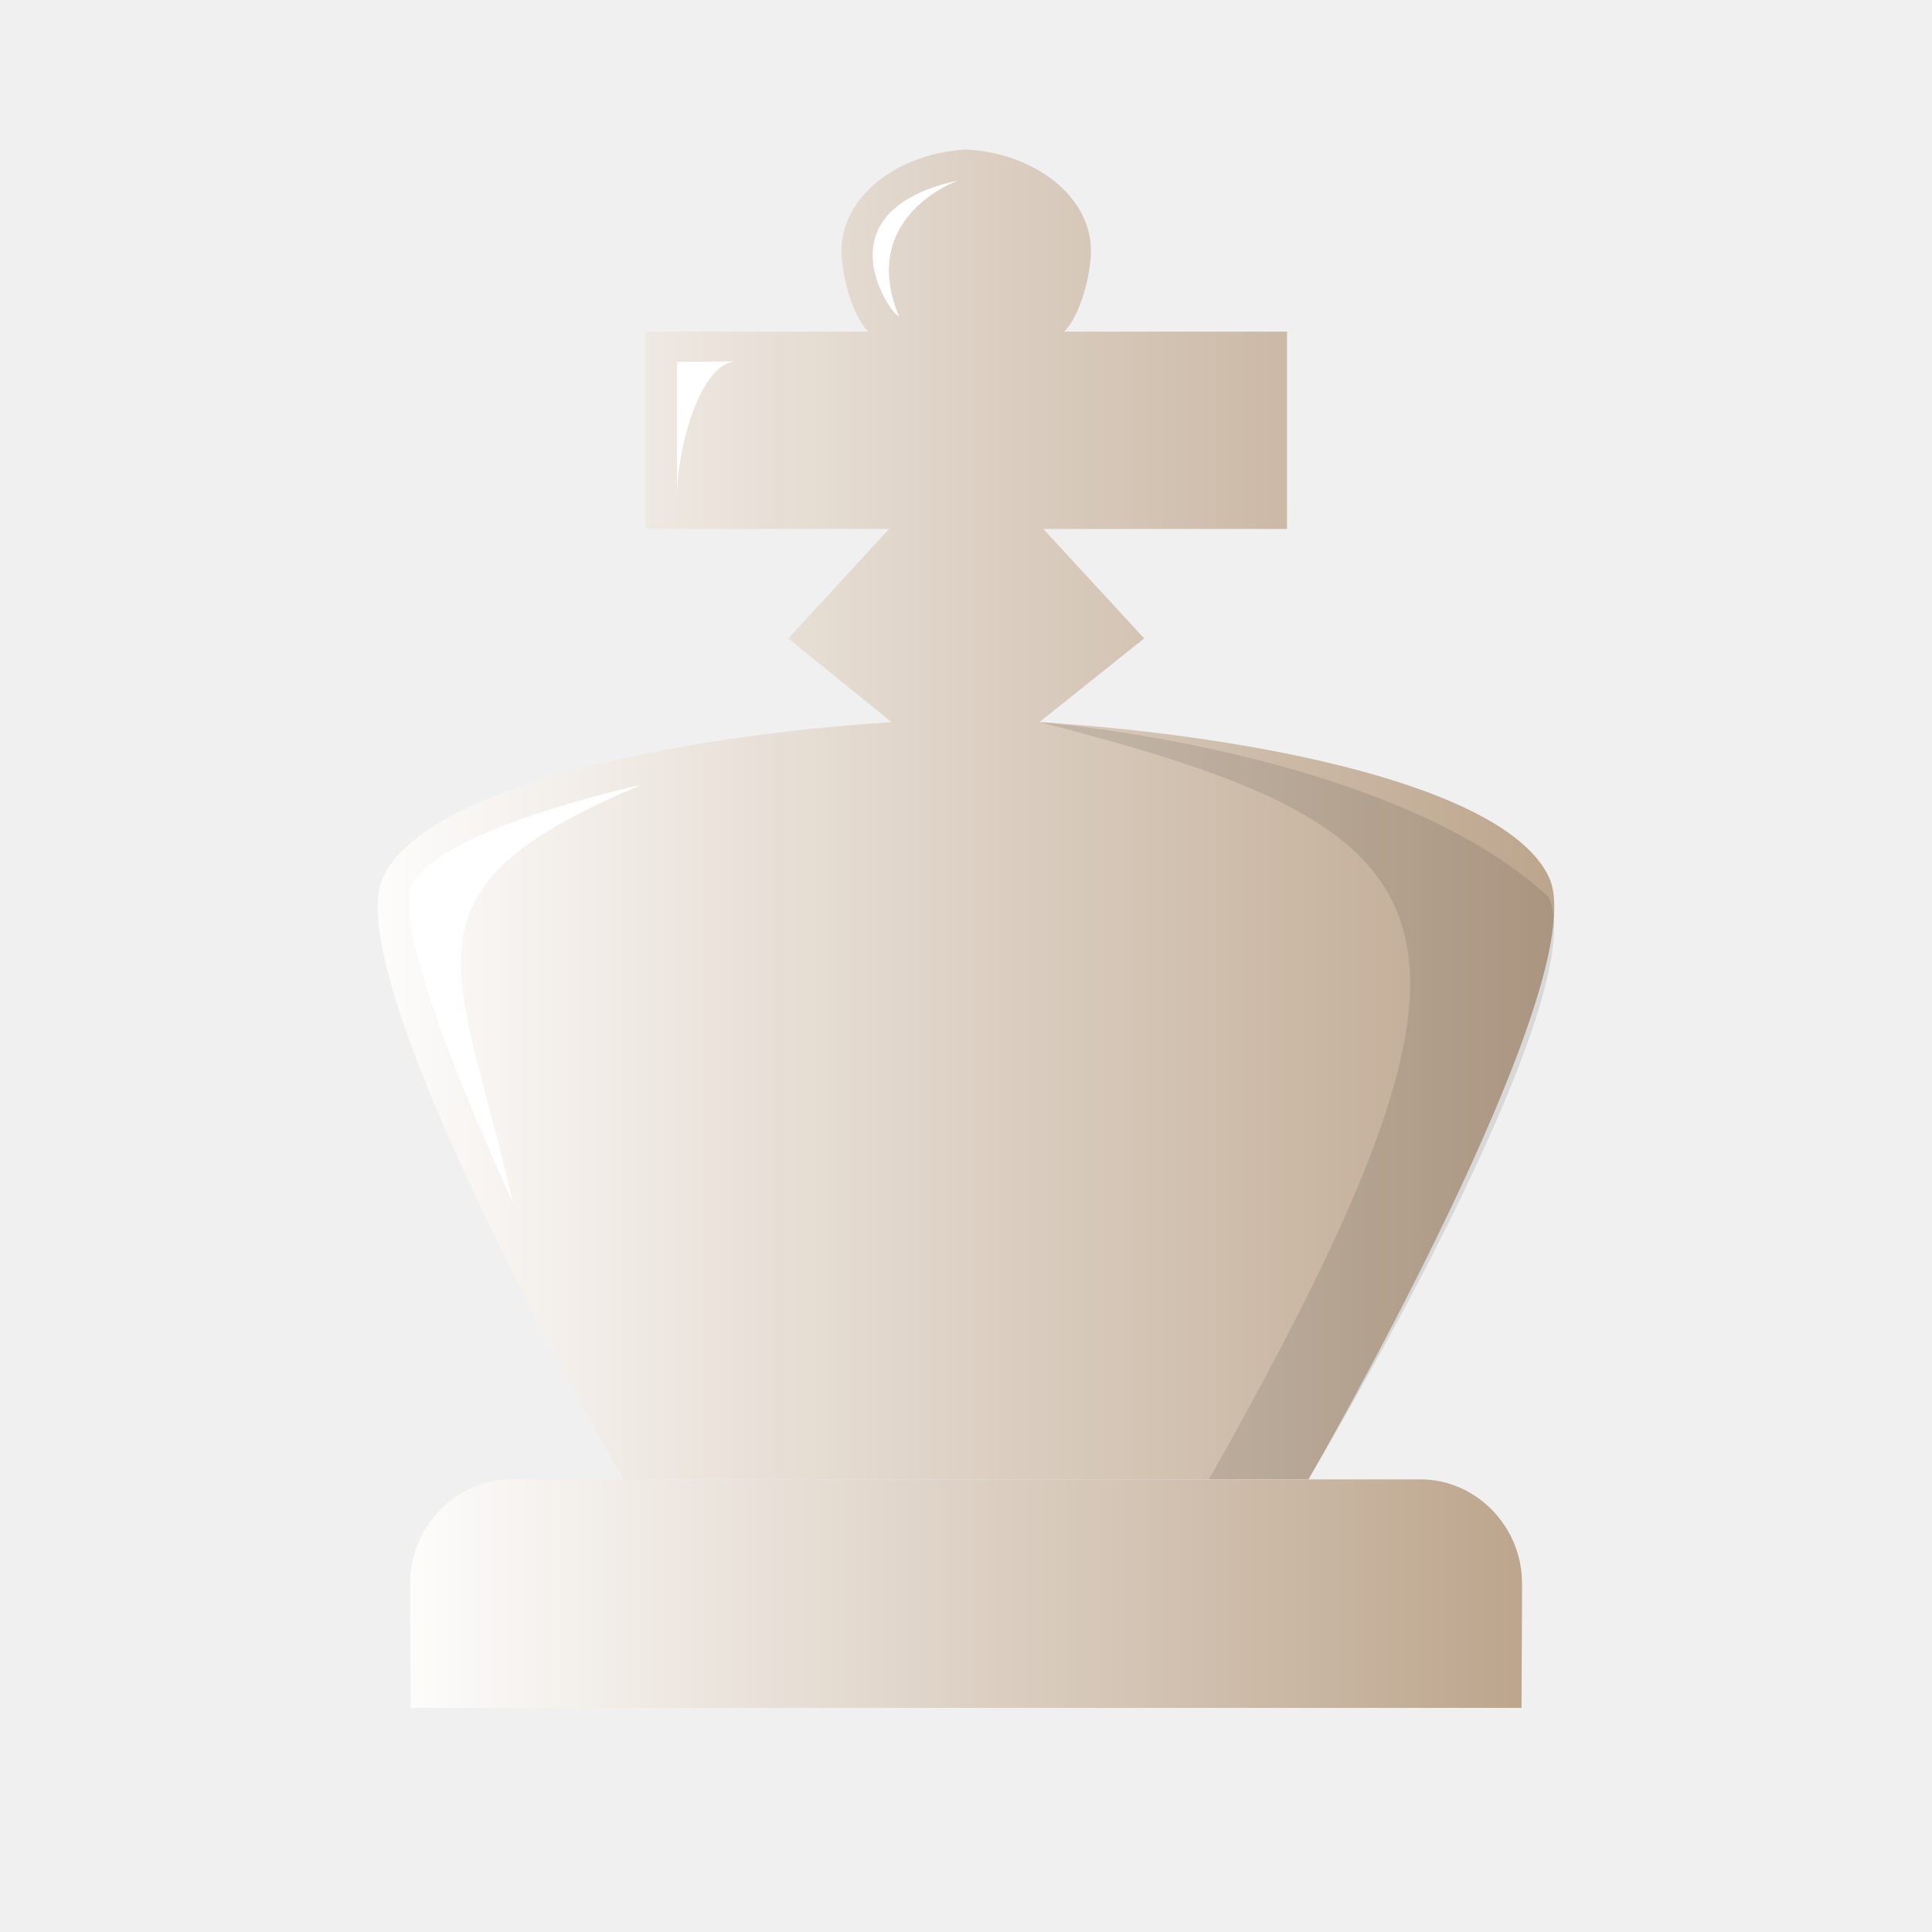
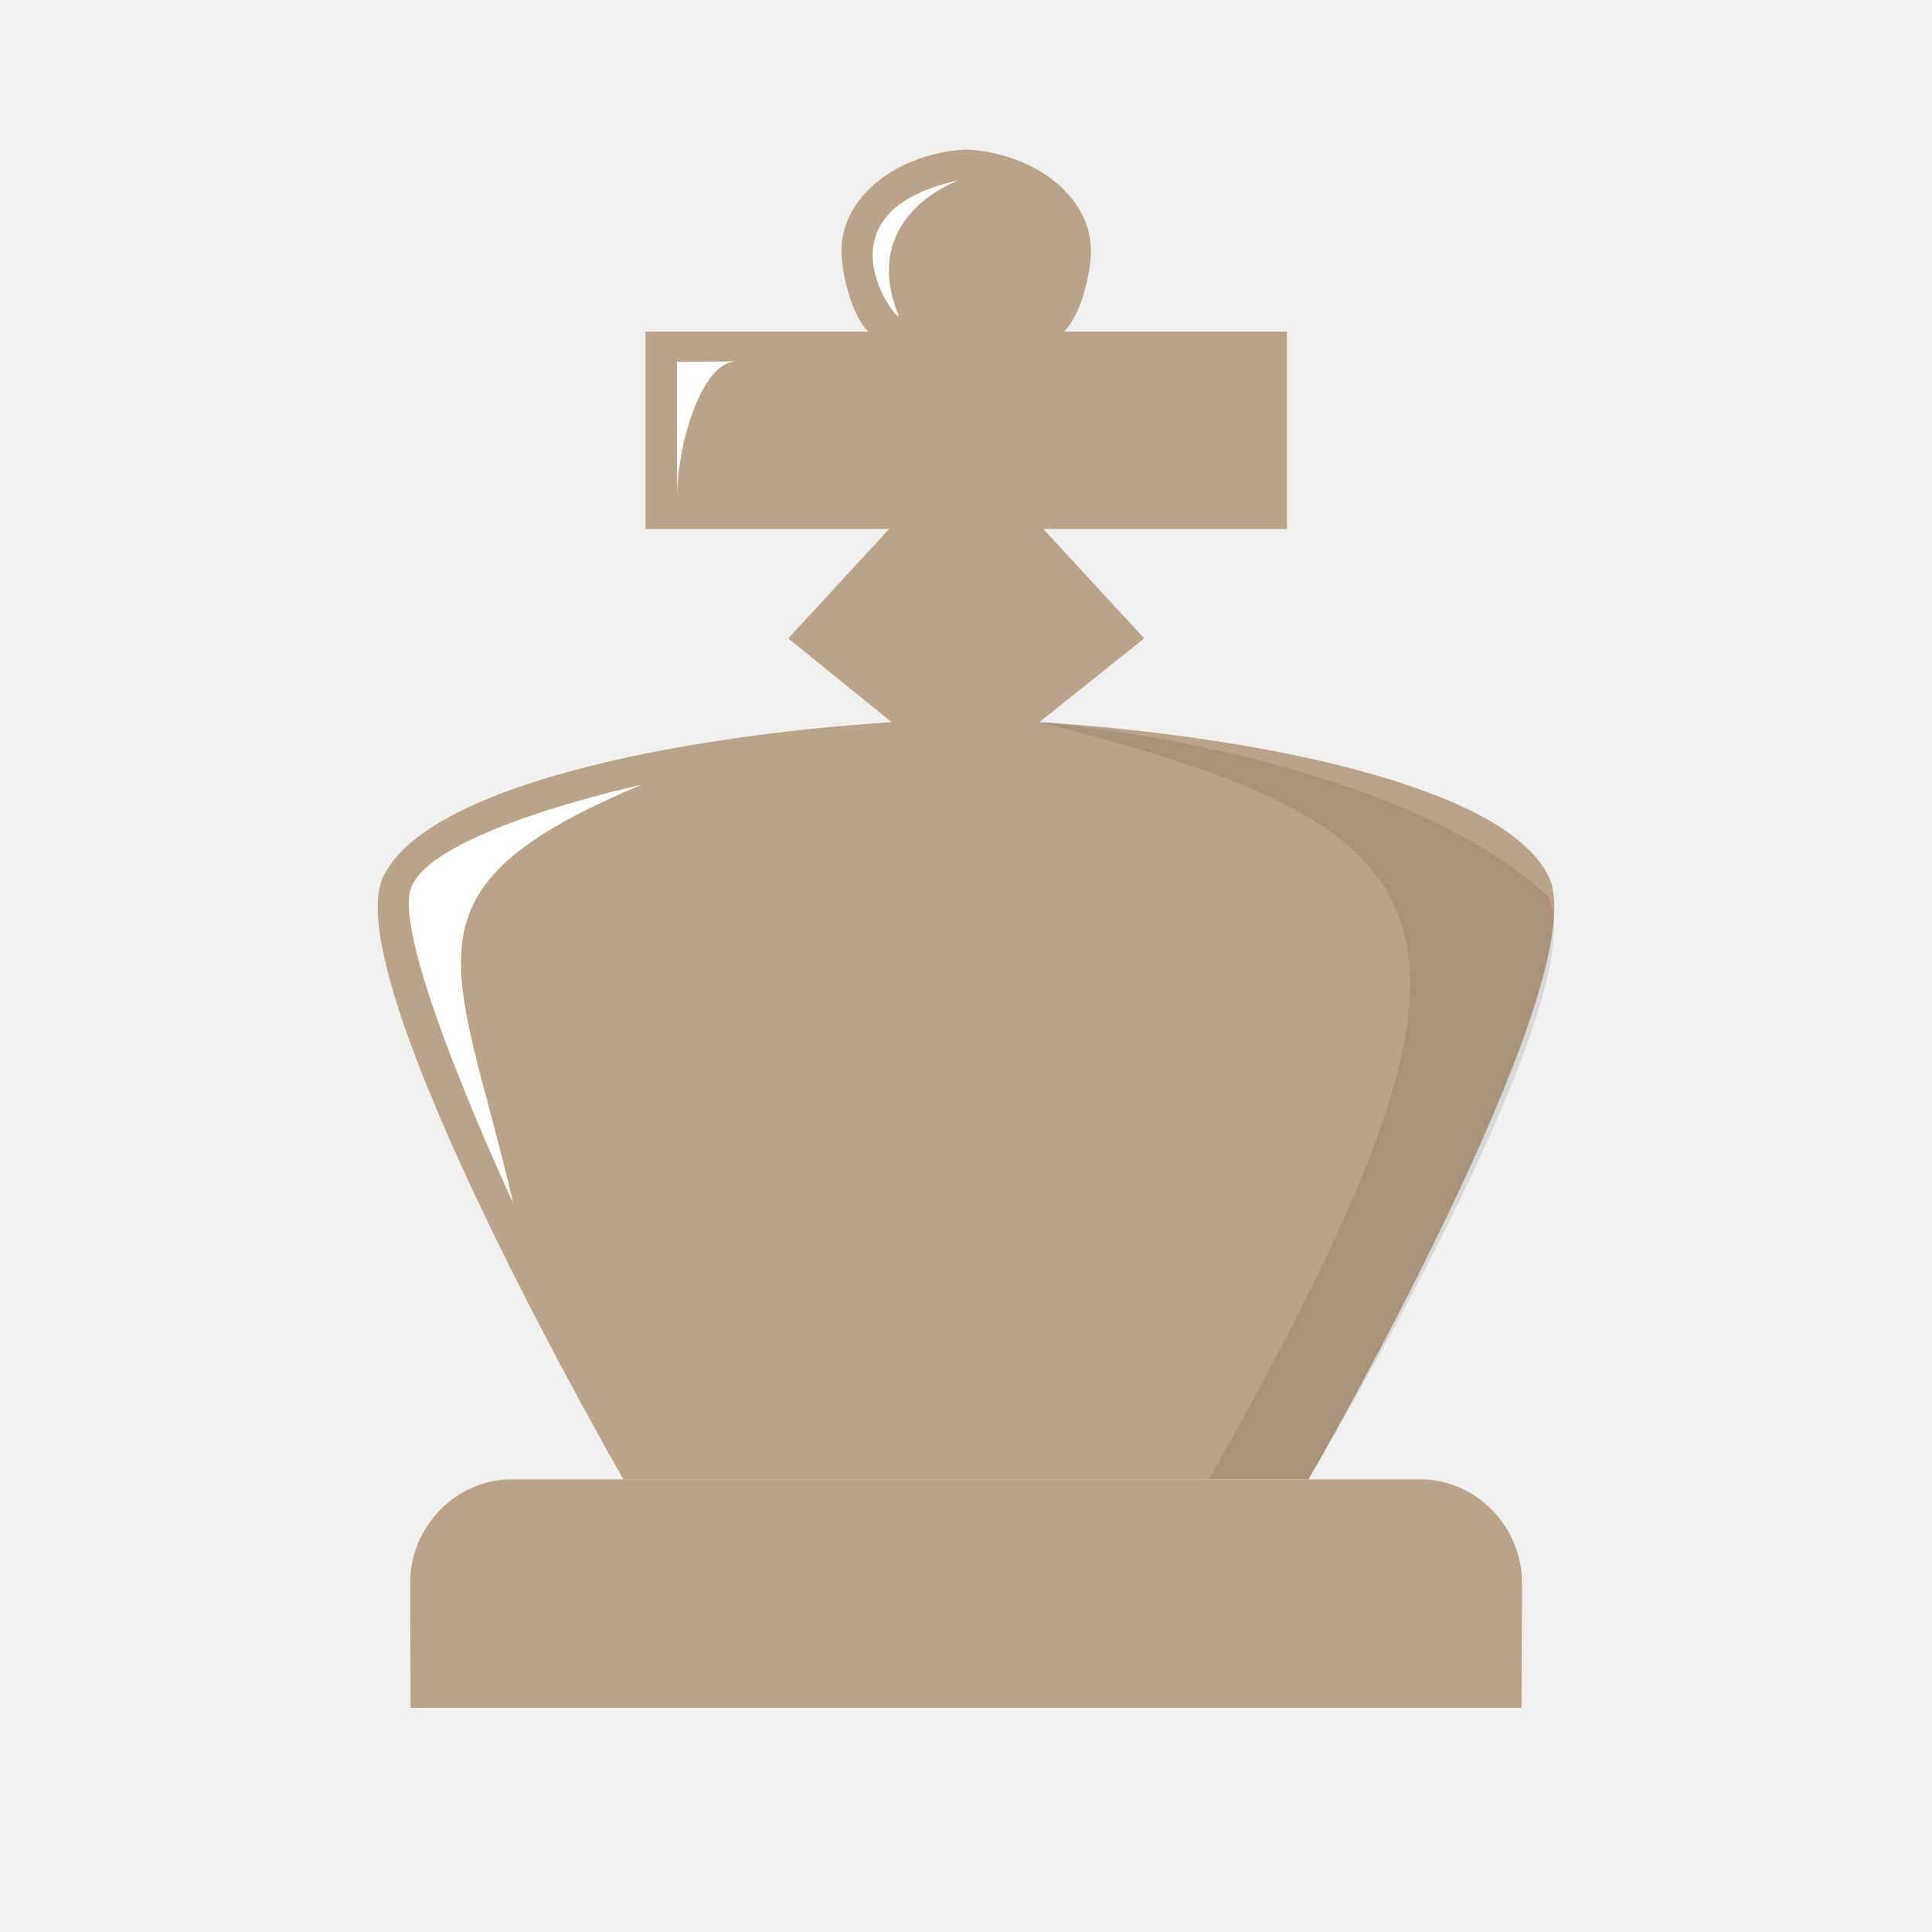
- <svg xmlns="http://www.w3.org/2000/svg" xmlns:xlink="http://www.w3.org/1999/xlink" width="50mm" height="50mm" fill-rule="evenodd" clip-rule="evenodd" image-rendering="optimizeQuality" shape-rendering="geometricPrecision" text-rendering="geometricPrecision" viewBox="0 0 50 50">
-   <defs>
-     <linearGradient xlink:href="#a" id="b" x1="-825.75" x2="-704.44" y1="2712.8" y2="2712.8" gradientTransform="matrix(.26458 0 0 .25357 227.43 -666.55)" gradientUnits="userSpaceOnUse" />
-     <linearGradient id="a">
-       <stop offset="0" stop-color="#fff" />
-       <stop offset="1" stop-color="#bba38a" />
-     </linearGradient>
-     <linearGradient xlink:href="#a" id="c" x1="-215.24" x2="-184.86" y1="731.78" y2="731.78" gradientTransform="translate(225.05 -690.53)" gradientUnits="userSpaceOnUse" />
-   </defs>
-   <path fill="url(#b)" d="M25.006 3.868c-1.803.1-3.228 1.234-3.228 2.618 0 .565.244 1.644.693 2.097h-5.766v5.106h6.306l-2.61 2.833 2.673 2.167c-5.584.362-12.02 1.643-13.154 3.997-1.268 2.638 6.215 15.6 6.215 15.6h17.73s7.484-12.963 6.215-15.6c-1.133-2.357-7.594-3.64-13.179-3.999l2.71-2.165-2.61-2.833h6.306V8.583H27.54c.449-.453.693-1.531.693-2.097 0-1.384-1.425-2.518-3.228-2.618z" style="paint-order:fill markers stroke" />
+ <svg xmlns="http://www.w3.org/2000/svg" width="50mm" height="50mm" fill-rule="evenodd" clip-rule="evenodd" image-rendering="optimizeQuality" shape-rendering="geometricPrecision" text-rendering="geometricPrecision" viewBox="0 0 50 50">
+   <path fill="#bba38a" d="M25.006 3.868c-1.803.1-3.228 1.234-3.228 2.618 0 .565.244 1.644.693 2.097h-5.766v5.106h6.306l-2.61 2.833 2.673 2.167c-5.584.362-12.02 1.643-13.154 3.997-1.268 2.638 6.215 15.6 6.215 15.6h17.73s7.484-12.963 6.215-15.6c-1.133-2.357-7.594-3.64-13.179-3.999l2.71-2.165-2.61-2.833h6.306V8.583H27.54c.449-.453.693-1.531.693-2.097 0-1.384-1.425-2.518-3.228-2.618z" style="paint-order:fill markers stroke" />
  <path d="m31.289 38.283 2.573-.005s7.482-12.428 6.214-15.065c-4.136-3.824-13.18-4.525-13.18-4.525 11.05 2.822 12.618 5.028 4.393 19.595" opacity=".1" />
-   <path fill="url(#c)" d="M13.242 38.286c-1.437 0-2.627 1.216-2.627 2.685v.545l.013 2.684h28.749l.012-2.684v-.545c0-1.468-1.19-2.685-2.627-2.685h-11.76z" />
+   <path fill="#bba38a" d="M13.242 38.286c-1.437 0-2.627 1.216-2.627 2.685v.545l.013 2.684h28.749l.012-2.684v-.545c0-1.468-1.19-2.685-2.627-2.685h-11.76z" />
  <path fill="#fff" d="M13.283 31.138s-3.074-6.555-2.666-8.092c.408-1.536 5.987-2.736 5.987-2.736-6.486 2.71-4.786 4.558-3.321 10.828m4.238-18.254v-3.52l1.532-.011c-.891.007-1.532 2.147-1.532 3.531m7.277-8.214s-2.614.92-1.53 3.522c-.178-.007-2.142-2.72 1.53-3.522" />
</svg>
